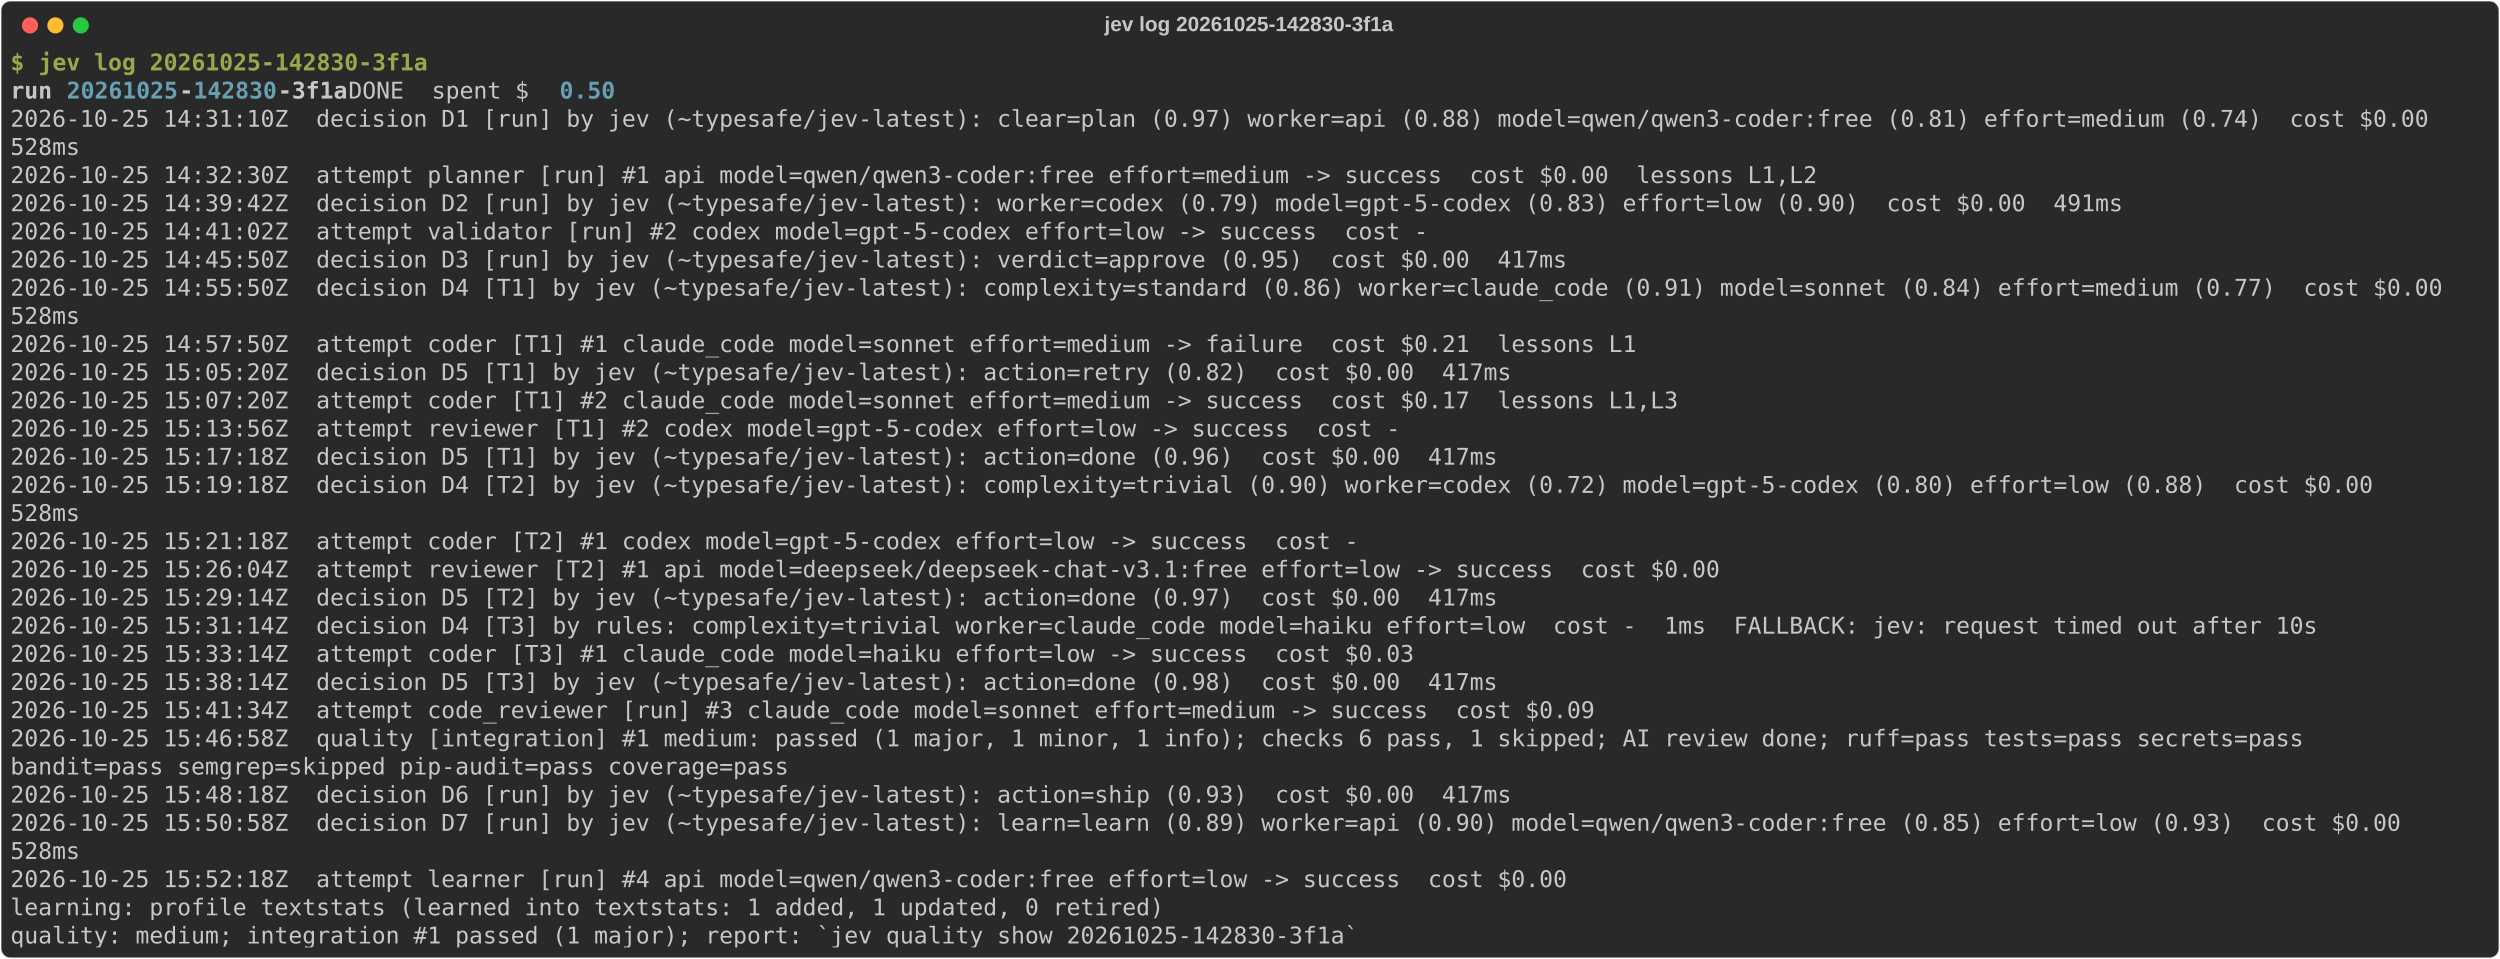
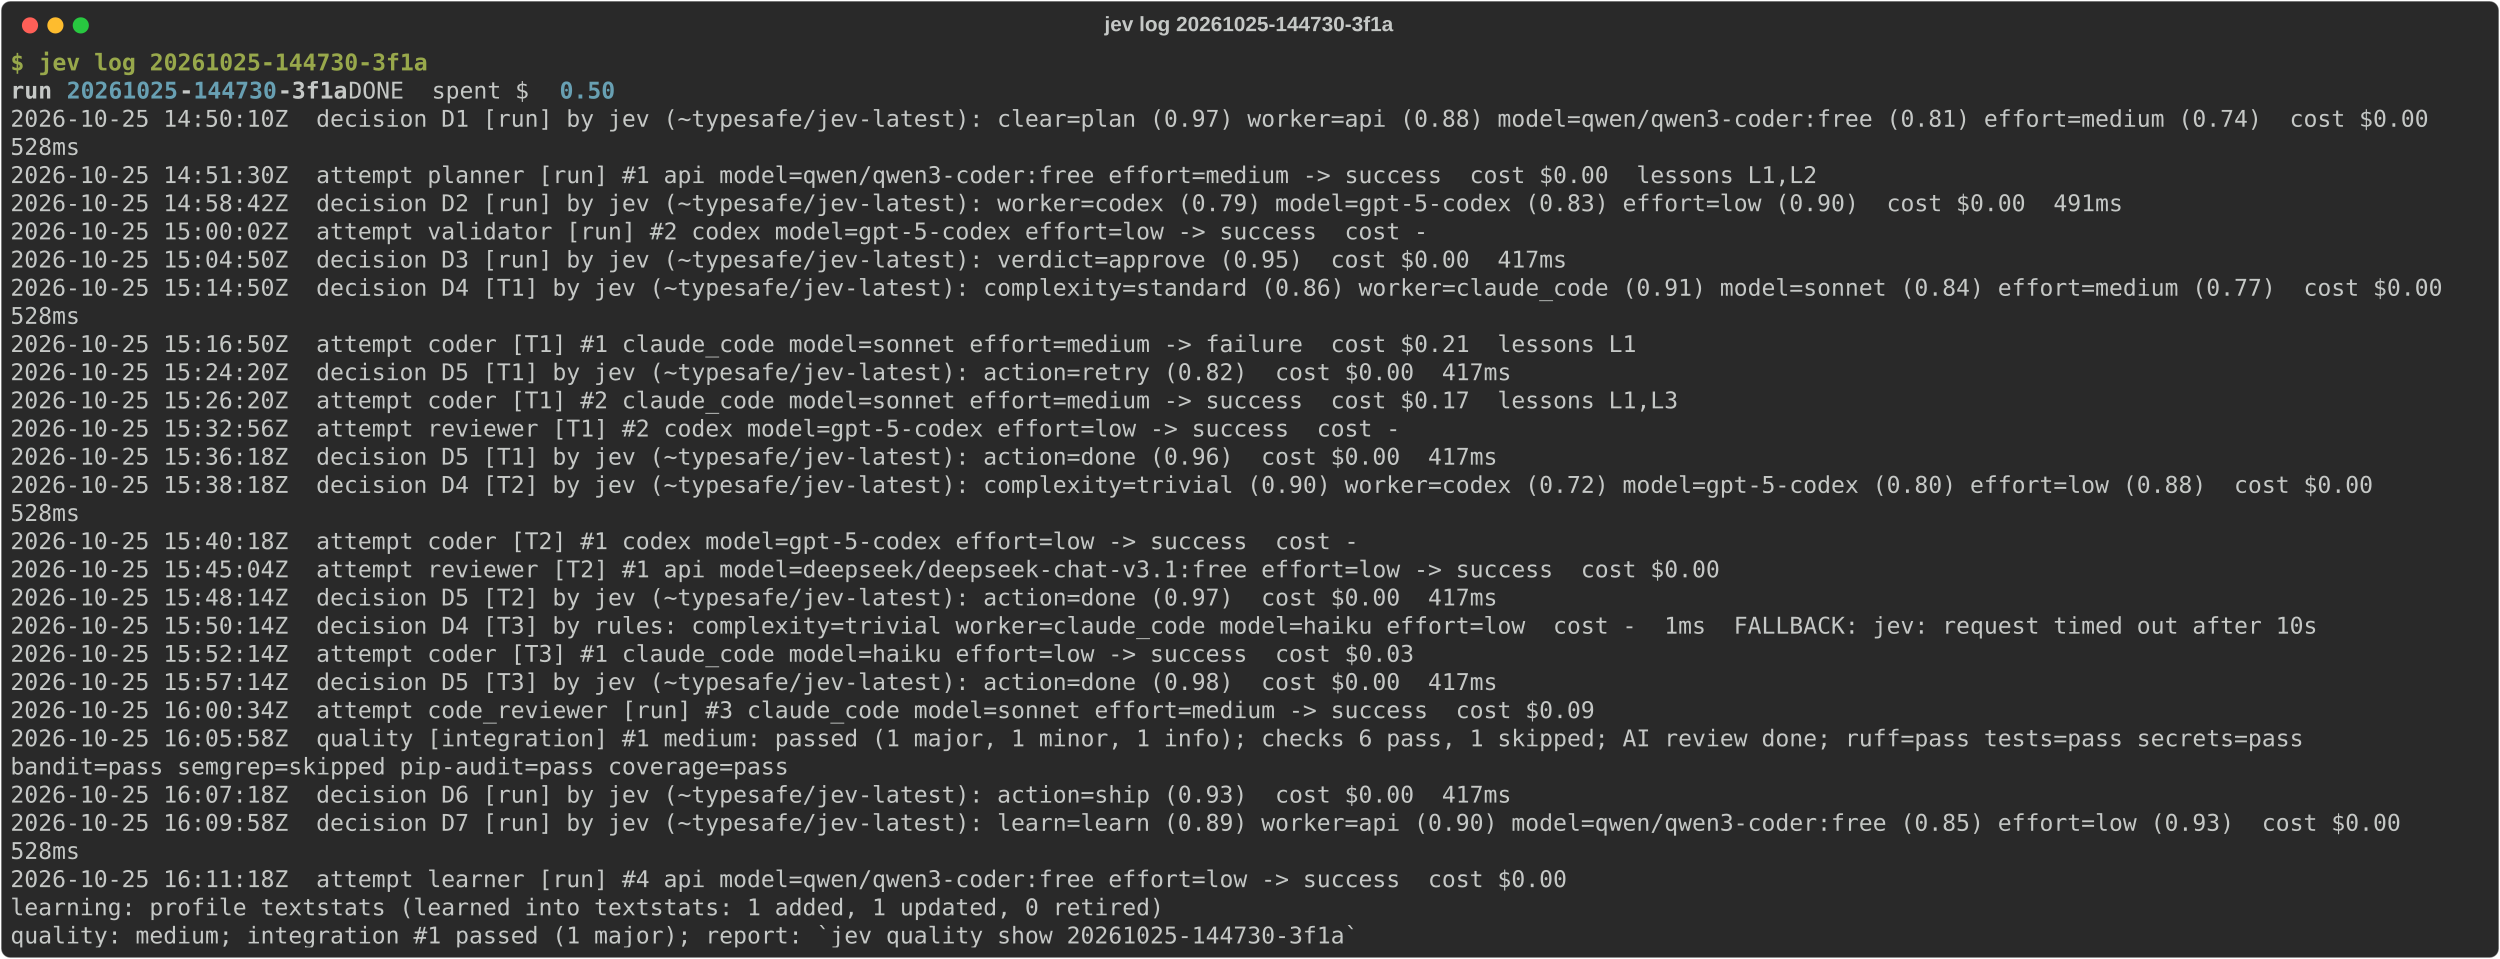
<svg xmlns="http://www.w3.org/2000/svg" class="rich-terminal" viewBox="0 0 2166 830.8">
  <style>

    @font-face {
        font-family: "Fira Code";
        src: local("FiraCode-Regular"),
                url("https://cdnjs.cloudflare.com/ajax/libs/firacode/6.2.0/woff2/FiraCode-Regular.woff2") format("woff2"),
                url("https://cdnjs.cloudflare.com/ajax/libs/firacode/6.2.0/woff/FiraCode-Regular.woff") format("woff");
        font-style: normal;
        font-weight: 400;
    }
    @font-face {
        font-family: "Fira Code";
        src: local("FiraCode-Bold"),
                url("https://cdnjs.cloudflare.com/ajax/libs/firacode/6.2.0/woff2/FiraCode-Bold.woff2") format("woff2"),
                url("https://cdnjs.cloudflare.com/ajax/libs/firacode/6.2.0/woff/FiraCode-Bold.woff") format("woff");
        font-style: bold;
        font-weight: 700;
    }

-     .terminal-4072394755-matrix {
+     .terminal-3071528954-matrix {
        font-family: Fira Code, monospace;
        font-size: 20px;
        line-height: 24.4px;
        font-variant-east-asian: full-width;
    }

-     .terminal-4072394755-title {
+     .terminal-3071528954-title {
        font-size: 18px;
        font-weight: bold;
        font-family: arial;
    }

-     .terminal-4072394755-r1 { fill: #98a84b;font-weight: bold }
- .terminal-4072394755-r2 { fill: #c5c8c6 }
- .terminal-4072394755-r3 { fill: #c5c8c6;font-weight: bold }
- .terminal-4072394755-r4 { fill: #68a0b3;font-weight: bold }
+     .terminal-3071528954-r1 { fill: #98a84b;font-weight: bold }
+ .terminal-3071528954-r2 { fill: #c5c8c6 }
+ .terminal-3071528954-r3 { fill: #c5c8c6;font-weight: bold }
+ .terminal-3071528954-r4 { fill: #68a0b3;font-weight: bold }
    </style>
  <defs>
-     <clipPath id="terminal-4072394755-clip-terminal">
+     <clipPath id="terminal-3071528954-clip-terminal">
      <rect x="0" y="0" width="2146.2" height="779.8" />
    </clipPath>
-     <clipPath id="terminal-4072394755-line-0">
+     <clipPath id="terminal-3071528954-line-0">
      <rect x="0" y="1.5" width="2147.2" height="24.65" />
    </clipPath>
-     <clipPath id="terminal-4072394755-line-1">
+     <clipPath id="terminal-3071528954-line-1">
      <rect x="0" y="25.9" width="2147.2" height="24.65" />
    </clipPath>
-     <clipPath id="terminal-4072394755-line-2">
+     <clipPath id="terminal-3071528954-line-2">
      <rect x="0" y="50.3" width="2147.2" height="24.65" />
    </clipPath>
-     <clipPath id="terminal-4072394755-line-3">
+     <clipPath id="terminal-3071528954-line-3">
      <rect x="0" y="74.7" width="2147.2" height="24.65" />
    </clipPath>
-     <clipPath id="terminal-4072394755-line-4">
+     <clipPath id="terminal-3071528954-line-4">
      <rect x="0" y="99.1" width="2147.2" height="24.65" />
    </clipPath>
-     <clipPath id="terminal-4072394755-line-5">
+     <clipPath id="terminal-3071528954-line-5">
      <rect x="0" y="123.5" width="2147.2" height="24.65" />
    </clipPath>
-     <clipPath id="terminal-4072394755-line-6">
+     <clipPath id="terminal-3071528954-line-6">
      <rect x="0" y="147.9" width="2147.2" height="24.65" />
    </clipPath>
-     <clipPath id="terminal-4072394755-line-7">
+     <clipPath id="terminal-3071528954-line-7">
      <rect x="0" y="172.3" width="2147.2" height="24.65" />
    </clipPath>
-     <clipPath id="terminal-4072394755-line-8">
+     <clipPath id="terminal-3071528954-line-8">
      <rect x="0" y="196.7" width="2147.2" height="24.65" />
    </clipPath>
-     <clipPath id="terminal-4072394755-line-9">
+     <clipPath id="terminal-3071528954-line-9">
      <rect x="0" y="221.1" width="2147.2" height="24.65" />
    </clipPath>
-     <clipPath id="terminal-4072394755-line-10">
+     <clipPath id="terminal-3071528954-line-10">
      <rect x="0" y="245.5" width="2147.2" height="24.65" />
    </clipPath>
-     <clipPath id="terminal-4072394755-line-11">
+     <clipPath id="terminal-3071528954-line-11">
      <rect x="0" y="269.9" width="2147.2" height="24.65" />
    </clipPath>
-     <clipPath id="terminal-4072394755-line-12">
+     <clipPath id="terminal-3071528954-line-12">
      <rect x="0" y="294.3" width="2147.2" height="24.65" />
    </clipPath>
-     <clipPath id="terminal-4072394755-line-13">
+     <clipPath id="terminal-3071528954-line-13">
      <rect x="0" y="318.7" width="2147.2" height="24.65" />
    </clipPath>
-     <clipPath id="terminal-4072394755-line-14">
+     <clipPath id="terminal-3071528954-line-14">
      <rect x="0" y="343.1" width="2147.2" height="24.65" />
    </clipPath>
-     <clipPath id="terminal-4072394755-line-15">
+     <clipPath id="terminal-3071528954-line-15">
      <rect x="0" y="367.5" width="2147.2" height="24.65" />
    </clipPath>
-     <clipPath id="terminal-4072394755-line-16">
+     <clipPath id="terminal-3071528954-line-16">
      <rect x="0" y="391.9" width="2147.2" height="24.65" />
    </clipPath>
-     <clipPath id="terminal-4072394755-line-17">
+     <clipPath id="terminal-3071528954-line-17">
      <rect x="0" y="416.3" width="2147.2" height="24.65" />
    </clipPath>
-     <clipPath id="terminal-4072394755-line-18">
+     <clipPath id="terminal-3071528954-line-18">
      <rect x="0" y="440.7" width="2147.2" height="24.65" />
    </clipPath>
-     <clipPath id="terminal-4072394755-line-19">
+     <clipPath id="terminal-3071528954-line-19">
      <rect x="0" y="465.1" width="2147.2" height="24.65" />
    </clipPath>
-     <clipPath id="terminal-4072394755-line-20">
+     <clipPath id="terminal-3071528954-line-20">
      <rect x="0" y="489.5" width="2147.2" height="24.65" />
    </clipPath>
-     <clipPath id="terminal-4072394755-line-21">
+     <clipPath id="terminal-3071528954-line-21">
      <rect x="0" y="513.9" width="2147.2" height="24.65" />
    </clipPath>
-     <clipPath id="terminal-4072394755-line-22">
+     <clipPath id="terminal-3071528954-line-22">
      <rect x="0" y="538.3" width="2147.2" height="24.65" />
    </clipPath>
-     <clipPath id="terminal-4072394755-line-23">
+     <clipPath id="terminal-3071528954-line-23">
      <rect x="0" y="562.7" width="2147.2" height="24.65" />
    </clipPath>
-     <clipPath id="terminal-4072394755-line-24">
+     <clipPath id="terminal-3071528954-line-24">
      <rect x="0" y="587.1" width="2147.2" height="24.65" />
    </clipPath>
-     <clipPath id="terminal-4072394755-line-25">
+     <clipPath id="terminal-3071528954-line-25">
      <rect x="0" y="611.5" width="2147.2" height="24.65" />
    </clipPath>
-     <clipPath id="terminal-4072394755-line-26">
+     <clipPath id="terminal-3071528954-line-26">
      <rect x="0" y="635.9" width="2147.2" height="24.65" />
    </clipPath>
-     <clipPath id="terminal-4072394755-line-27">
+     <clipPath id="terminal-3071528954-line-27">
      <rect x="0" y="660.3" width="2147.2" height="24.65" />
    </clipPath>
-     <clipPath id="terminal-4072394755-line-28">
+     <clipPath id="terminal-3071528954-line-28">
      <rect x="0" y="684.7" width="2147.2" height="24.65" />
    </clipPath>
-     <clipPath id="terminal-4072394755-line-29">
+     <clipPath id="terminal-3071528954-line-29">
      <rect x="0" y="709.1" width="2147.2" height="24.65" />
    </clipPath>
-     <clipPath id="terminal-4072394755-line-30">
+     <clipPath id="terminal-3071528954-line-30">
      <rect x="0" y="733.5" width="2147.2" height="24.65" />
    </clipPath>
  </defs>
  <rect fill="#292929" stroke="rgba(255,255,255,0.35)" stroke-width="1" x="1" y="1" width="2164" height="828.8" rx="8" />
-   <text class="terminal-4072394755-title" fill="#c5c8c6" text-anchor="middle" x="1082" y="27">jev log 20261025-142830-3f1a</text>
+   <text class="terminal-3071528954-title" fill="#c5c8c6" text-anchor="middle" x="1082" y="27">jev log 20261025-144730-3f1a</text>
  <g transform="translate(26,22)">
    <circle cx="0" cy="0" r="7" fill="#ff5f57" />
    <circle cx="22" cy="0" r="7" fill="#febc2e" />
    <circle cx="44" cy="0" r="7" fill="#28c840" />
  </g>
-   <g transform="translate(9, 41)" clip-path="url(#terminal-4072394755-clip-terminal)">
-     <g class="terminal-4072394755-matrix">
-       <text class="terminal-4072394755-r1" x="0" y="20" textLength="24.4" clip-path="url(#terminal-4072394755-line-0)">$ </text>
-       <text class="terminal-4072394755-r1" x="24.4" y="20" textLength="341.6" clip-path="url(#terminal-4072394755-line-0)">jev log 20261025-142830-3f1a</text>
-       <text class="terminal-4072394755-r2" x="2147.2" y="20" textLength="12.2" clip-path="url(#terminal-4072394755-line-0)">
- </text>
-       <text class="terminal-4072394755-r3" x="0" y="44.4" textLength="48.8" clip-path="url(#terminal-4072394755-line-1)">run </text>
-       <text class="terminal-4072394755-r4" x="48.8" y="44.4" textLength="97.6" clip-path="url(#terminal-4072394755-line-1)">20261025</text>
-       <text class="terminal-4072394755-r3" x="146.4" y="44.4" textLength="12.2" clip-path="url(#terminal-4072394755-line-1)">-</text>
-       <text class="terminal-4072394755-r4" x="158.6" y="44.4" textLength="73.2" clip-path="url(#terminal-4072394755-line-1)">142830</text>
-       <text class="terminal-4072394755-r3" x="231.8" y="44.4" textLength="61" clip-path="url(#terminal-4072394755-line-1)">-3f1a</text>
-       <text class="terminal-4072394755-r2" x="292.8" y="44.4" textLength="183" clip-path="url(#terminal-4072394755-line-1)">  DONE  spent $</text>
-       <text class="terminal-4072394755-r4" x="475.8" y="44.4" textLength="48.8" clip-path="url(#terminal-4072394755-line-1)">0.50</text>
-       <text class="terminal-4072394755-r2" x="2147.2" y="44.4" textLength="12.2" clip-path="url(#terminal-4072394755-line-1)">
- </text>
-       <text class="terminal-4072394755-r2" x="0" y="68.8" textLength="2147.2" clip-path="url(#terminal-4072394755-line-2)">2026-10-25 14:31:10Z  decision D1 [run] by jev (~typesafe/jev-latest): clear=plan (0.97) worker=api (0.88) model=qwen/qwen3-coder:free (0.81) effort=medium (0.74)  cost $0.00  </text>
-       <text class="terminal-4072394755-r2" x="2147.2" y="68.8" textLength="12.2" clip-path="url(#terminal-4072394755-line-2)">
- </text>
-       <text class="terminal-4072394755-r2" x="0" y="93.2" textLength="61" clip-path="url(#terminal-4072394755-line-3)">528ms</text>
-       <text class="terminal-4072394755-r2" x="2147.2" y="93.2" textLength="12.2" clip-path="url(#terminal-4072394755-line-3)">
- </text>
-       <text class="terminal-4072394755-r2" x="0" y="117.6" textLength="1586" clip-path="url(#terminal-4072394755-line-4)">2026-10-25 14:32:30Z  attempt planner [run] #1 api model=qwen/qwen3-coder:free effort=medium -&gt; success  cost $0.00  lessons L1,L2</text>
-       <text class="terminal-4072394755-r2" x="2147.2" y="117.6" textLength="12.2" clip-path="url(#terminal-4072394755-line-4)">
- </text>
-       <text class="terminal-4072394755-r2" x="0" y="142" textLength="1854.4" clip-path="url(#terminal-4072394755-line-5)">2026-10-25 14:39:42Z  decision D2 [run] by jev (~typesafe/jev-latest): worker=codex (0.79) model=gpt-5-codex (0.83) effort=low (0.90)  cost $0.00  491ms</text>
-       <text class="terminal-4072394755-r2" x="2147.2" y="142" textLength="12.2" clip-path="url(#terminal-4072394755-line-5)">
- </text>
-       <text class="terminal-4072394755-r2" x="0" y="166.4" textLength="1244.4" clip-path="url(#terminal-4072394755-line-6)">2026-10-25 14:41:02Z  attempt validator [run] #2 codex model=gpt-5-codex effort=low -&gt; success  cost -</text>
-       <text class="terminal-4072394755-r2" x="2147.2" y="166.4" textLength="12.2" clip-path="url(#terminal-4072394755-line-6)">
- </text>
-       <text class="terminal-4072394755-r2" x="0" y="190.8" textLength="1366.4" clip-path="url(#terminal-4072394755-line-7)">2026-10-25 14:45:50Z  decision D3 [run] by jev (~typesafe/jev-latest): verdict=approve (0.95)  cost $0.00  417ms</text>
-       <text class="terminal-4072394755-r2" x="2147.2" y="190.8" textLength="12.2" clip-path="url(#terminal-4072394755-line-7)">
- </text>
-       <text class="terminal-4072394755-r2" x="0" y="215.2" textLength="2147.2" clip-path="url(#terminal-4072394755-line-8)">2026-10-25 14:55:50Z  decision D4 [T1] by jev (~typesafe/jev-latest): complexity=standard (0.86) worker=claude_code (0.91) model=sonnet (0.84) effort=medium (0.77)  cost $0.00 </text>
-       <text class="terminal-4072394755-r2" x="2147.2" y="215.2" textLength="12.2" clip-path="url(#terminal-4072394755-line-8)">
- </text>
-       <text class="terminal-4072394755-r2" x="0" y="239.6" textLength="61" clip-path="url(#terminal-4072394755-line-9)">528ms</text>
-       <text class="terminal-4072394755-r2" x="2147.2" y="239.6" textLength="12.2" clip-path="url(#terminal-4072394755-line-9)">
- </text>
-       <text class="terminal-4072394755-r2" x="0" y="264" textLength="1427.4" clip-path="url(#terminal-4072394755-line-10)">2026-10-25 14:57:50Z  attempt coder [T1] #1 claude_code model=sonnet effort=medium -&gt; failure  cost $0.21  lessons L1</text>
-       <text class="terminal-4072394755-r2" x="2147.2" y="264" textLength="12.2" clip-path="url(#terminal-4072394755-line-10)">
- </text>
-       <text class="terminal-4072394755-r2" x="0" y="288.4" textLength="1317.6" clip-path="url(#terminal-4072394755-line-11)">2026-10-25 15:05:20Z  decision D5 [T1] by jev (~typesafe/jev-latest): action=retry (0.82)  cost $0.00  417ms</text>
-       <text class="terminal-4072394755-r2" x="2147.2" y="288.4" textLength="12.2" clip-path="url(#terminal-4072394755-line-11)">
- </text>
-       <text class="terminal-4072394755-r2" x="0" y="312.8" textLength="1464" clip-path="url(#terminal-4072394755-line-12)">2026-10-25 15:07:20Z  attempt coder [T1] #2 claude_code model=sonnet effort=medium -&gt; success  cost $0.17  lessons L1,L3</text>
-       <text class="terminal-4072394755-r2" x="2147.2" y="312.8" textLength="12.2" clip-path="url(#terminal-4072394755-line-12)">
- </text>
-       <text class="terminal-4072394755-r2" x="0" y="337.2" textLength="1220" clip-path="url(#terminal-4072394755-line-13)">2026-10-25 15:13:56Z  attempt reviewer [T1] #2 codex model=gpt-5-codex effort=low -&gt; success  cost -</text>
-       <text class="terminal-4072394755-r2" x="2147.2" y="337.2" textLength="12.2" clip-path="url(#terminal-4072394755-line-13)">
- </text>
-       <text class="terminal-4072394755-r2" x="0" y="361.6" textLength="1305.4" clip-path="url(#terminal-4072394755-line-14)">2026-10-25 15:17:18Z  decision D5 [T1] by jev (~typesafe/jev-latest): action=done (0.96)  cost $0.00  417ms</text>
-       <text class="terminal-4072394755-r2" x="2147.2" y="361.6" textLength="12.2" clip-path="url(#terminal-4072394755-line-14)">
- </text>
-       <text class="terminal-4072394755-r2" x="0" y="386" textLength="2098.4" clip-path="url(#terminal-4072394755-line-15)">2026-10-25 15:19:18Z  decision D4 [T2] by jev (~typesafe/jev-latest): complexity=trivial (0.90) worker=codex (0.72) model=gpt-5-codex (0.80) effort=low (0.88)  cost $0.00  </text>
-       <text class="terminal-4072394755-r2" x="2147.2" y="386" textLength="12.2" clip-path="url(#terminal-4072394755-line-15)">
- </text>
-       <text class="terminal-4072394755-r2" x="0" y="410.4" textLength="61" clip-path="url(#terminal-4072394755-line-16)">528ms</text>
-       <text class="terminal-4072394755-r2" x="2147.2" y="410.4" textLength="12.2" clip-path="url(#terminal-4072394755-line-16)">
- </text>
-       <text class="terminal-4072394755-r2" x="0" y="434.8" textLength="1183.4" clip-path="url(#terminal-4072394755-line-17)">2026-10-25 15:21:18Z  attempt coder [T2] #1 codex model=gpt-5-codex effort=low -&gt; success  cost -</text>
-       <text class="terminal-4072394755-r2" x="2147.2" y="434.8" textLength="12.2" clip-path="url(#terminal-4072394755-line-17)">
- </text>
-       <text class="terminal-4072394755-r2" x="0" y="459.2" textLength="1500.6" clip-path="url(#terminal-4072394755-line-18)">2026-10-25 15:26:04Z  attempt reviewer [T2] #1 api model=deepseek/deepseek-chat-v3.1:free effort=low -&gt; success  cost $0.00</text>
-       <text class="terminal-4072394755-r2" x="2147.2" y="459.2" textLength="12.2" clip-path="url(#terminal-4072394755-line-18)">
- </text>
-       <text class="terminal-4072394755-r2" x="0" y="483.6" textLength="1305.4" clip-path="url(#terminal-4072394755-line-19)">2026-10-25 15:29:14Z  decision D5 [T2] by jev (~typesafe/jev-latest): action=done (0.97)  cost $0.00  417ms</text>
-       <text class="terminal-4072394755-r2" x="2147.2" y="483.6" textLength="12.2" clip-path="url(#terminal-4072394755-line-19)">
- </text>
-       <text class="terminal-4072394755-r2" x="0" y="508" textLength="2025.2" clip-path="url(#terminal-4072394755-line-20)">2026-10-25 15:31:14Z  decision D4 [T3] by rules: complexity=trivial worker=claude_code model=haiku effort=low  cost -  1ms  FALLBACK: jev: request timed out after 10s</text>
-       <text class="terminal-4072394755-r2" x="2147.2" y="508" textLength="12.2" clip-path="url(#terminal-4072394755-line-20)">
- </text>
-       <text class="terminal-4072394755-r2" x="0" y="532.4" textLength="1232.2" clip-path="url(#terminal-4072394755-line-21)">2026-10-25 15:33:14Z  attempt coder [T3] #1 claude_code model=haiku effort=low -&gt; success  cost $0.03</text>
-       <text class="terminal-4072394755-r2" x="2147.2" y="532.4" textLength="12.2" clip-path="url(#terminal-4072394755-line-21)">
- </text>
-       <text class="terminal-4072394755-r2" x="0" y="556.8" textLength="1305.4" clip-path="url(#terminal-4072394755-line-22)">2026-10-25 15:38:14Z  decision D5 [T3] by jev (~typesafe/jev-latest): action=done (0.98)  cost $0.00  417ms</text>
-       <text class="terminal-4072394755-r2" x="2147.2" y="556.8" textLength="12.2" clip-path="url(#terminal-4072394755-line-22)">
- </text>
-       <text class="terminal-4072394755-r2" x="0" y="581.2" textLength="1390.8" clip-path="url(#terminal-4072394755-line-23)">2026-10-25 15:41:34Z  attempt code_reviewer [run] #3 claude_code model=sonnet effort=medium -&gt; success  cost $0.09</text>
-       <text class="terminal-4072394755-r2" x="2147.2" y="581.2" textLength="12.2" clip-path="url(#terminal-4072394755-line-23)">
- </text>
-       <text class="terminal-4072394755-r2" x="0" y="605.6" textLength="2025.2" clip-path="url(#terminal-4072394755-line-24)">2026-10-25 15:46:58Z  quality [integration] #1 medium: passed (1 major, 1 minor, 1 info); checks 6 pass, 1 skipped; AI review done; ruff=pass tests=pass secrets=pass </text>
-       <text class="terminal-4072394755-r2" x="2147.2" y="605.6" textLength="12.2" clip-path="url(#terminal-4072394755-line-24)">
- </text>
-       <text class="terminal-4072394755-r2" x="0" y="630" textLength="683.2" clip-path="url(#terminal-4072394755-line-25)">bandit=pass semgrep=skipped pip-audit=pass coverage=pass</text>
-       <text class="terminal-4072394755-r2" x="2147.2" y="630" textLength="12.2" clip-path="url(#terminal-4072394755-line-25)">
- </text>
-       <text class="terminal-4072394755-r2" x="0" y="654.4" textLength="1317.6" clip-path="url(#terminal-4072394755-line-26)">2026-10-25 15:48:18Z  decision D6 [run] by jev (~typesafe/jev-latest): action=ship (0.93)  cost $0.00  417ms</text>
-       <text class="terminal-4072394755-r2" x="2147.2" y="654.4" textLength="12.2" clip-path="url(#terminal-4072394755-line-26)">
- </text>
-       <text class="terminal-4072394755-r2" x="0" y="678.8" textLength="2122.8" clip-path="url(#terminal-4072394755-line-27)">2026-10-25 15:50:58Z  decision D7 [run] by jev (~typesafe/jev-latest): learn=learn (0.89) worker=api (0.90) model=qwen/qwen3-coder:free (0.85) effort=low (0.93)  cost $0.00  </text>
-       <text class="terminal-4072394755-r2" x="2147.2" y="678.8" textLength="12.2" clip-path="url(#terminal-4072394755-line-27)">
- </text>
-       <text class="terminal-4072394755-r2" x="0" y="703.2" textLength="61" clip-path="url(#terminal-4072394755-line-28)">528ms</text>
-       <text class="terminal-4072394755-r2" x="2147.2" y="703.2" textLength="12.2" clip-path="url(#terminal-4072394755-line-28)">
- </text>
-       <text class="terminal-4072394755-r2" x="0" y="727.6" textLength="1366.4" clip-path="url(#terminal-4072394755-line-29)">2026-10-25 15:52:18Z  attempt learner [run] #4 api model=qwen/qwen3-coder:free effort=low -&gt; success  cost $0.00</text>
-       <text class="terminal-4072394755-r2" x="2147.2" y="727.6" textLength="12.2" clip-path="url(#terminal-4072394755-line-29)">
- </text>
-       <text class="terminal-4072394755-r2" x="0" y="752" textLength="1012.6" clip-path="url(#terminal-4072394755-line-30)">learning: profile textstats (learned into textstats: 1 added, 1 updated, 0 retired)</text>
-       <text class="terminal-4072394755-r2" x="2147.2" y="752" textLength="12.2" clip-path="url(#terminal-4072394755-line-30)">
- </text>
-       <text class="terminal-4072394755-r2" x="0" y="776.4" textLength="1183.4" clip-path="url(#terminal-4072394755-line-31)">quality: medium; integration #1 passed (1 major); report: `jev quality show 20261025-142830-3f1a`</text>
-       <text class="terminal-4072394755-r2" x="2147.2" y="776.4" textLength="12.2" clip-path="url(#terminal-4072394755-line-31)">
+   <g transform="translate(9, 41)" clip-path="url(#terminal-3071528954-clip-terminal)">
+     <g class="terminal-3071528954-matrix">
+       <text class="terminal-3071528954-r1" x="0" y="20" textLength="24.4" clip-path="url(#terminal-3071528954-line-0)">$ </text>
+       <text class="terminal-3071528954-r1" x="24.4" y="20" textLength="341.6" clip-path="url(#terminal-3071528954-line-0)">jev log 20261025-144730-3f1a</text>
+       <text class="terminal-3071528954-r2" x="2147.2" y="20" textLength="12.2" clip-path="url(#terminal-3071528954-line-0)">
+ </text>
+       <text class="terminal-3071528954-r3" x="0" y="44.4" textLength="48.8" clip-path="url(#terminal-3071528954-line-1)">run </text>
+       <text class="terminal-3071528954-r4" x="48.8" y="44.4" textLength="97.6" clip-path="url(#terminal-3071528954-line-1)">20261025</text>
+       <text class="terminal-3071528954-r3" x="146.4" y="44.4" textLength="12.2" clip-path="url(#terminal-3071528954-line-1)">-</text>
+       <text class="terminal-3071528954-r4" x="158.6" y="44.4" textLength="73.2" clip-path="url(#terminal-3071528954-line-1)">144730</text>
+       <text class="terminal-3071528954-r3" x="231.8" y="44.4" textLength="61" clip-path="url(#terminal-3071528954-line-1)">-3f1a</text>
+       <text class="terminal-3071528954-r2" x="292.8" y="44.4" textLength="183" clip-path="url(#terminal-3071528954-line-1)">  DONE  spent $</text>
+       <text class="terminal-3071528954-r4" x="475.8" y="44.4" textLength="48.8" clip-path="url(#terminal-3071528954-line-1)">0.50</text>
+       <text class="terminal-3071528954-r2" x="2147.2" y="44.4" textLength="12.2" clip-path="url(#terminal-3071528954-line-1)">
+ </text>
+       <text class="terminal-3071528954-r2" x="0" y="68.8" textLength="2147.2" clip-path="url(#terminal-3071528954-line-2)">2026-10-25 14:50:10Z  decision D1 [run] by jev (~typesafe/jev-latest): clear=plan (0.97) worker=api (0.88) model=qwen/qwen3-coder:free (0.81) effort=medium (0.74)  cost $0.00  </text>
+       <text class="terminal-3071528954-r2" x="2147.2" y="68.8" textLength="12.2" clip-path="url(#terminal-3071528954-line-2)">
+ </text>
+       <text class="terminal-3071528954-r2" x="0" y="93.2" textLength="61" clip-path="url(#terminal-3071528954-line-3)">528ms</text>
+       <text class="terminal-3071528954-r2" x="2147.2" y="93.2" textLength="12.2" clip-path="url(#terminal-3071528954-line-3)">
+ </text>
+       <text class="terminal-3071528954-r2" x="0" y="117.6" textLength="1586" clip-path="url(#terminal-3071528954-line-4)">2026-10-25 14:51:30Z  attempt planner [run] #1 api model=qwen/qwen3-coder:free effort=medium -&gt; success  cost $0.00  lessons L1,L2</text>
+       <text class="terminal-3071528954-r2" x="2147.2" y="117.6" textLength="12.2" clip-path="url(#terminal-3071528954-line-4)">
+ </text>
+       <text class="terminal-3071528954-r2" x="0" y="142" textLength="1854.4" clip-path="url(#terminal-3071528954-line-5)">2026-10-25 14:58:42Z  decision D2 [run] by jev (~typesafe/jev-latest): worker=codex (0.79) model=gpt-5-codex (0.83) effort=low (0.90)  cost $0.00  491ms</text>
+       <text class="terminal-3071528954-r2" x="2147.2" y="142" textLength="12.2" clip-path="url(#terminal-3071528954-line-5)">
+ </text>
+       <text class="terminal-3071528954-r2" x="0" y="166.4" textLength="1244.4" clip-path="url(#terminal-3071528954-line-6)">2026-10-25 15:00:02Z  attempt validator [run] #2 codex model=gpt-5-codex effort=low -&gt; success  cost -</text>
+       <text class="terminal-3071528954-r2" x="2147.2" y="166.4" textLength="12.2" clip-path="url(#terminal-3071528954-line-6)">
+ </text>
+       <text class="terminal-3071528954-r2" x="0" y="190.8" textLength="1366.4" clip-path="url(#terminal-3071528954-line-7)">2026-10-25 15:04:50Z  decision D3 [run] by jev (~typesafe/jev-latest): verdict=approve (0.95)  cost $0.00  417ms</text>
+       <text class="terminal-3071528954-r2" x="2147.2" y="190.8" textLength="12.2" clip-path="url(#terminal-3071528954-line-7)">
+ </text>
+       <text class="terminal-3071528954-r2" x="0" y="215.2" textLength="2147.2" clip-path="url(#terminal-3071528954-line-8)">2026-10-25 15:14:50Z  decision D4 [T1] by jev (~typesafe/jev-latest): complexity=standard (0.86) worker=claude_code (0.91) model=sonnet (0.84) effort=medium (0.77)  cost $0.00 </text>
+       <text class="terminal-3071528954-r2" x="2147.2" y="215.2" textLength="12.2" clip-path="url(#terminal-3071528954-line-8)">
+ </text>
+       <text class="terminal-3071528954-r2" x="0" y="239.6" textLength="61" clip-path="url(#terminal-3071528954-line-9)">528ms</text>
+       <text class="terminal-3071528954-r2" x="2147.2" y="239.6" textLength="12.2" clip-path="url(#terminal-3071528954-line-9)">
+ </text>
+       <text class="terminal-3071528954-r2" x="0" y="264" textLength="1427.4" clip-path="url(#terminal-3071528954-line-10)">2026-10-25 15:16:50Z  attempt coder [T1] #1 claude_code model=sonnet effort=medium -&gt; failure  cost $0.21  lessons L1</text>
+       <text class="terminal-3071528954-r2" x="2147.2" y="264" textLength="12.2" clip-path="url(#terminal-3071528954-line-10)">
+ </text>
+       <text class="terminal-3071528954-r2" x="0" y="288.4" textLength="1317.6" clip-path="url(#terminal-3071528954-line-11)">2026-10-25 15:24:20Z  decision D5 [T1] by jev (~typesafe/jev-latest): action=retry (0.82)  cost $0.00  417ms</text>
+       <text class="terminal-3071528954-r2" x="2147.2" y="288.4" textLength="12.2" clip-path="url(#terminal-3071528954-line-11)">
+ </text>
+       <text class="terminal-3071528954-r2" x="0" y="312.8" textLength="1464" clip-path="url(#terminal-3071528954-line-12)">2026-10-25 15:26:20Z  attempt coder [T1] #2 claude_code model=sonnet effort=medium -&gt; success  cost $0.17  lessons L1,L3</text>
+       <text class="terminal-3071528954-r2" x="2147.2" y="312.8" textLength="12.2" clip-path="url(#terminal-3071528954-line-12)">
+ </text>
+       <text class="terminal-3071528954-r2" x="0" y="337.2" textLength="1220" clip-path="url(#terminal-3071528954-line-13)">2026-10-25 15:32:56Z  attempt reviewer [T1] #2 codex model=gpt-5-codex effort=low -&gt; success  cost -</text>
+       <text class="terminal-3071528954-r2" x="2147.2" y="337.2" textLength="12.2" clip-path="url(#terminal-3071528954-line-13)">
+ </text>
+       <text class="terminal-3071528954-r2" x="0" y="361.6" textLength="1305.4" clip-path="url(#terminal-3071528954-line-14)">2026-10-25 15:36:18Z  decision D5 [T1] by jev (~typesafe/jev-latest): action=done (0.96)  cost $0.00  417ms</text>
+       <text class="terminal-3071528954-r2" x="2147.2" y="361.6" textLength="12.2" clip-path="url(#terminal-3071528954-line-14)">
+ </text>
+       <text class="terminal-3071528954-r2" x="0" y="386" textLength="2098.4" clip-path="url(#terminal-3071528954-line-15)">2026-10-25 15:38:18Z  decision D4 [T2] by jev (~typesafe/jev-latest): complexity=trivial (0.90) worker=codex (0.72) model=gpt-5-codex (0.80) effort=low (0.88)  cost $0.00  </text>
+       <text class="terminal-3071528954-r2" x="2147.2" y="386" textLength="12.2" clip-path="url(#terminal-3071528954-line-15)">
+ </text>
+       <text class="terminal-3071528954-r2" x="0" y="410.4" textLength="61" clip-path="url(#terminal-3071528954-line-16)">528ms</text>
+       <text class="terminal-3071528954-r2" x="2147.2" y="410.4" textLength="12.2" clip-path="url(#terminal-3071528954-line-16)">
+ </text>
+       <text class="terminal-3071528954-r2" x="0" y="434.8" textLength="1183.4" clip-path="url(#terminal-3071528954-line-17)">2026-10-25 15:40:18Z  attempt coder [T2] #1 codex model=gpt-5-codex effort=low -&gt; success  cost -</text>
+       <text class="terminal-3071528954-r2" x="2147.2" y="434.8" textLength="12.2" clip-path="url(#terminal-3071528954-line-17)">
+ </text>
+       <text class="terminal-3071528954-r2" x="0" y="459.2" textLength="1500.6" clip-path="url(#terminal-3071528954-line-18)">2026-10-25 15:45:04Z  attempt reviewer [T2] #1 api model=deepseek/deepseek-chat-v3.1:free effort=low -&gt; success  cost $0.00</text>
+       <text class="terminal-3071528954-r2" x="2147.2" y="459.2" textLength="12.2" clip-path="url(#terminal-3071528954-line-18)">
+ </text>
+       <text class="terminal-3071528954-r2" x="0" y="483.6" textLength="1305.4" clip-path="url(#terminal-3071528954-line-19)">2026-10-25 15:48:14Z  decision D5 [T2] by jev (~typesafe/jev-latest): action=done (0.97)  cost $0.00  417ms</text>
+       <text class="terminal-3071528954-r2" x="2147.2" y="483.6" textLength="12.2" clip-path="url(#terminal-3071528954-line-19)">
+ </text>
+       <text class="terminal-3071528954-r2" x="0" y="508" textLength="2025.2" clip-path="url(#terminal-3071528954-line-20)">2026-10-25 15:50:14Z  decision D4 [T3] by rules: complexity=trivial worker=claude_code model=haiku effort=low  cost -  1ms  FALLBACK: jev: request timed out after 10s</text>
+       <text class="terminal-3071528954-r2" x="2147.2" y="508" textLength="12.2" clip-path="url(#terminal-3071528954-line-20)">
+ </text>
+       <text class="terminal-3071528954-r2" x="0" y="532.4" textLength="1232.2" clip-path="url(#terminal-3071528954-line-21)">2026-10-25 15:52:14Z  attempt coder [T3] #1 claude_code model=haiku effort=low -&gt; success  cost $0.03</text>
+       <text class="terminal-3071528954-r2" x="2147.2" y="532.4" textLength="12.2" clip-path="url(#terminal-3071528954-line-21)">
+ </text>
+       <text class="terminal-3071528954-r2" x="0" y="556.8" textLength="1305.4" clip-path="url(#terminal-3071528954-line-22)">2026-10-25 15:57:14Z  decision D5 [T3] by jev (~typesafe/jev-latest): action=done (0.98)  cost $0.00  417ms</text>
+       <text class="terminal-3071528954-r2" x="2147.2" y="556.8" textLength="12.2" clip-path="url(#terminal-3071528954-line-22)">
+ </text>
+       <text class="terminal-3071528954-r2" x="0" y="581.2" textLength="1390.8" clip-path="url(#terminal-3071528954-line-23)">2026-10-25 16:00:34Z  attempt code_reviewer [run] #3 claude_code model=sonnet effort=medium -&gt; success  cost $0.09</text>
+       <text class="terminal-3071528954-r2" x="2147.2" y="581.2" textLength="12.2" clip-path="url(#terminal-3071528954-line-23)">
+ </text>
+       <text class="terminal-3071528954-r2" x="0" y="605.6" textLength="2025.2" clip-path="url(#terminal-3071528954-line-24)">2026-10-25 16:05:58Z  quality [integration] #1 medium: passed (1 major, 1 minor, 1 info); checks 6 pass, 1 skipped; AI review done; ruff=pass tests=pass secrets=pass </text>
+       <text class="terminal-3071528954-r2" x="2147.2" y="605.6" textLength="12.2" clip-path="url(#terminal-3071528954-line-24)">
+ </text>
+       <text class="terminal-3071528954-r2" x="0" y="630" textLength="683.2" clip-path="url(#terminal-3071528954-line-25)">bandit=pass semgrep=skipped pip-audit=pass coverage=pass</text>
+       <text class="terminal-3071528954-r2" x="2147.2" y="630" textLength="12.2" clip-path="url(#terminal-3071528954-line-25)">
+ </text>
+       <text class="terminal-3071528954-r2" x="0" y="654.4" textLength="1317.6" clip-path="url(#terminal-3071528954-line-26)">2026-10-25 16:07:18Z  decision D6 [run] by jev (~typesafe/jev-latest): action=ship (0.93)  cost $0.00  417ms</text>
+       <text class="terminal-3071528954-r2" x="2147.2" y="654.4" textLength="12.2" clip-path="url(#terminal-3071528954-line-26)">
+ </text>
+       <text class="terminal-3071528954-r2" x="0" y="678.8" textLength="2122.8" clip-path="url(#terminal-3071528954-line-27)">2026-10-25 16:09:58Z  decision D7 [run] by jev (~typesafe/jev-latest): learn=learn (0.89) worker=api (0.90) model=qwen/qwen3-coder:free (0.85) effort=low (0.93)  cost $0.00  </text>
+       <text class="terminal-3071528954-r2" x="2147.2" y="678.8" textLength="12.2" clip-path="url(#terminal-3071528954-line-27)">
+ </text>
+       <text class="terminal-3071528954-r2" x="0" y="703.2" textLength="61" clip-path="url(#terminal-3071528954-line-28)">528ms</text>
+       <text class="terminal-3071528954-r2" x="2147.2" y="703.2" textLength="12.2" clip-path="url(#terminal-3071528954-line-28)">
+ </text>
+       <text class="terminal-3071528954-r2" x="0" y="727.6" textLength="1366.4" clip-path="url(#terminal-3071528954-line-29)">2026-10-25 16:11:18Z  attempt learner [run] #4 api model=qwen/qwen3-coder:free effort=low -&gt; success  cost $0.00</text>
+       <text class="terminal-3071528954-r2" x="2147.2" y="727.6" textLength="12.2" clip-path="url(#terminal-3071528954-line-29)">
+ </text>
+       <text class="terminal-3071528954-r2" x="0" y="752" textLength="1012.6" clip-path="url(#terminal-3071528954-line-30)">learning: profile textstats (learned into textstats: 1 added, 1 updated, 0 retired)</text>
+       <text class="terminal-3071528954-r2" x="2147.2" y="752" textLength="12.2" clip-path="url(#terminal-3071528954-line-30)">
+ </text>
+       <text class="terminal-3071528954-r2" x="0" y="776.4" textLength="1183.4" clip-path="url(#terminal-3071528954-line-31)">quality: medium; integration #1 passed (1 major); report: `jev quality show 20261025-144730-3f1a`</text>
+       <text class="terminal-3071528954-r2" x="2147.2" y="776.4" textLength="12.2" clip-path="url(#terminal-3071528954-line-31)">
</text>
    </g>
  </g>
</svg>
